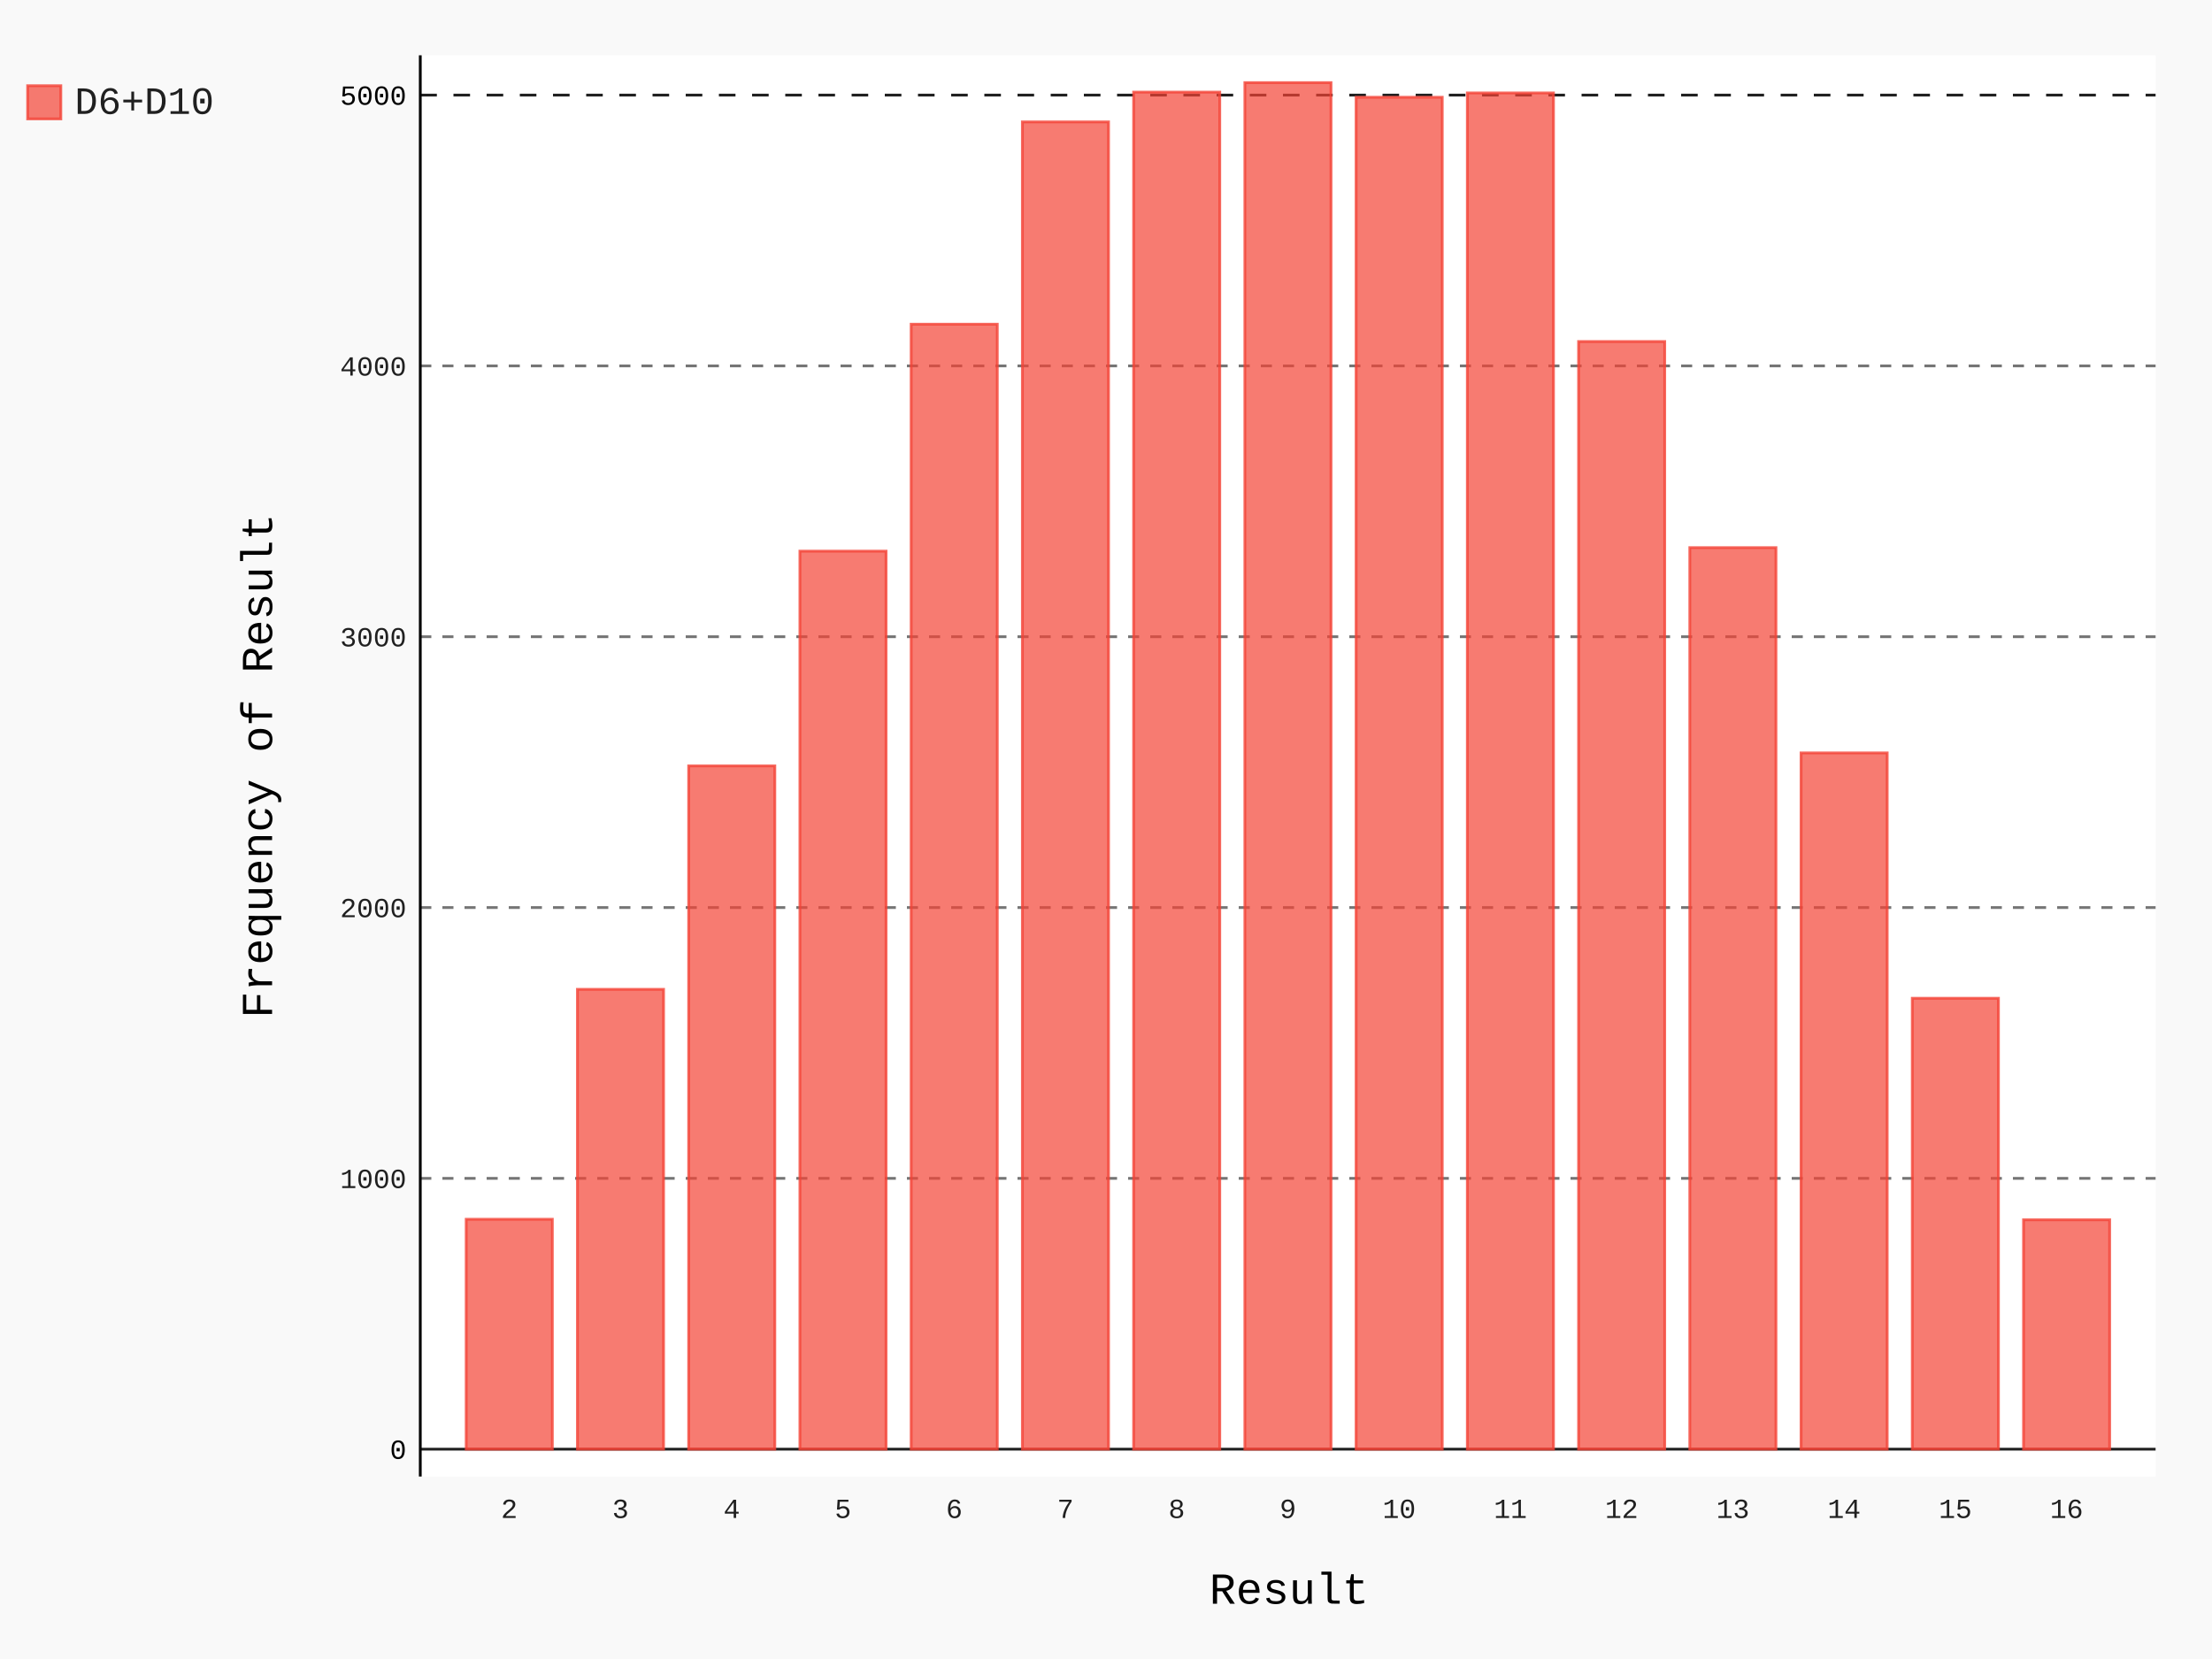
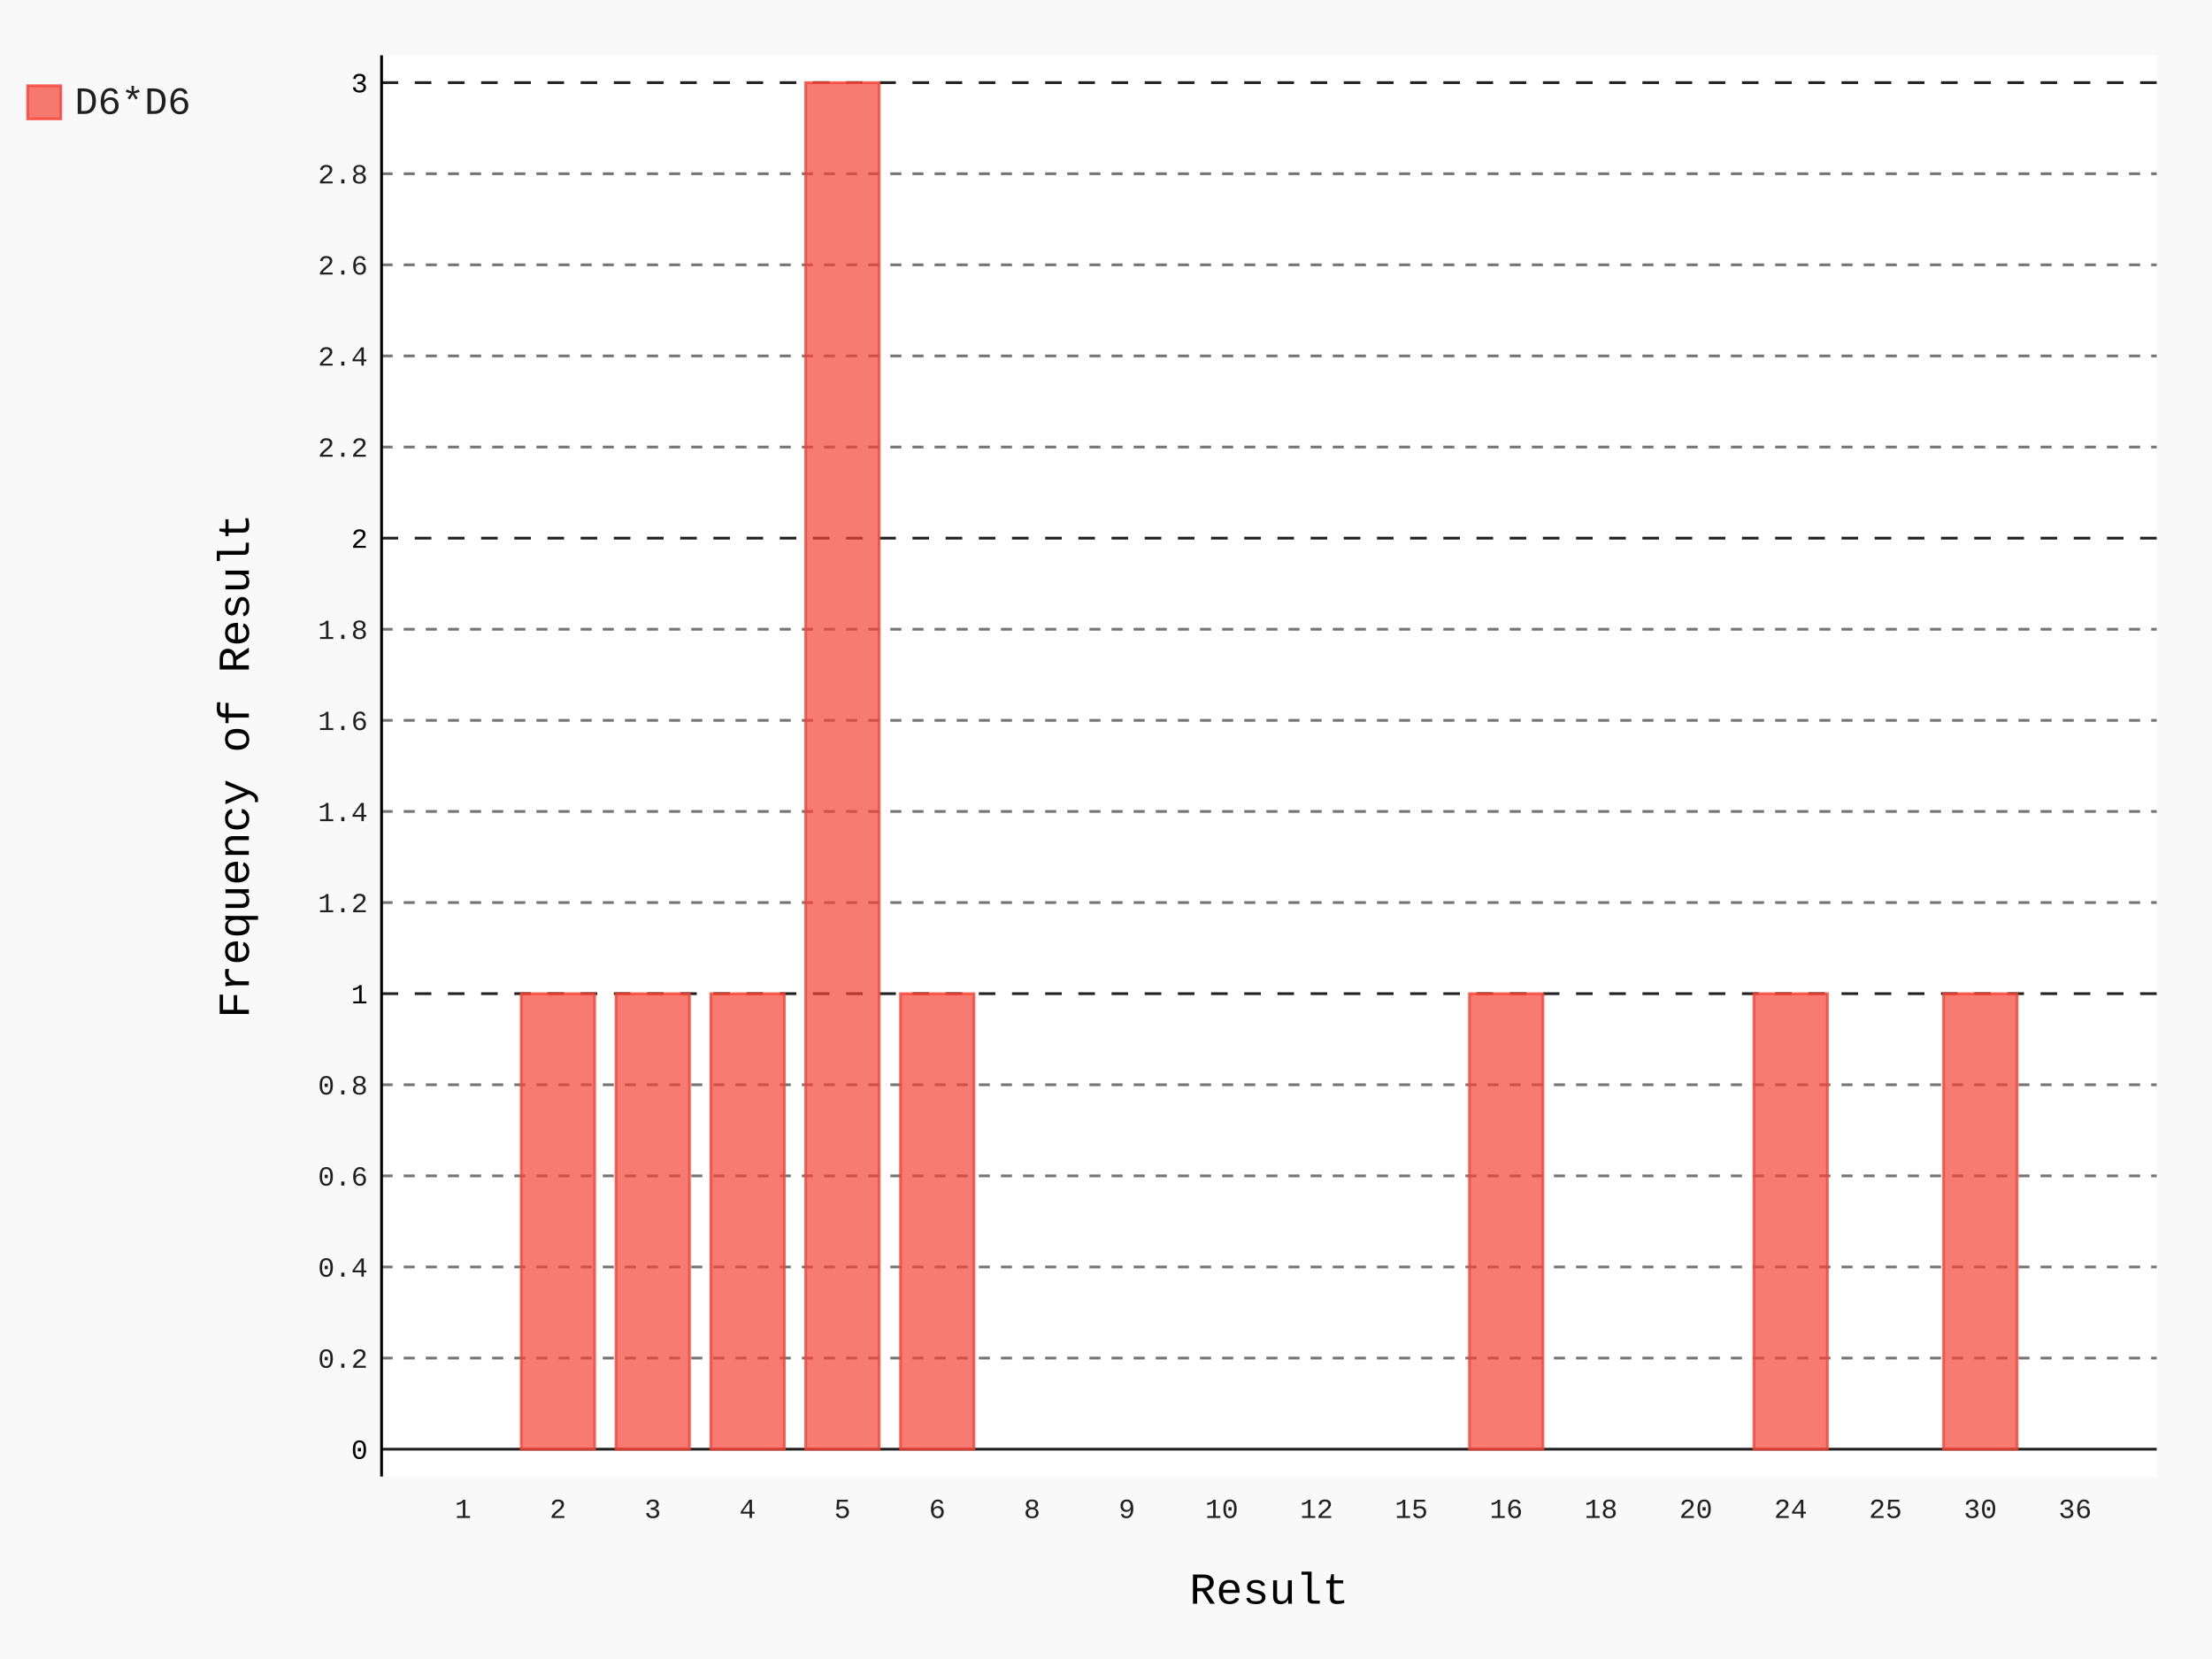
- <svg xmlns="http://www.w3.org/2000/svg" id="chart-1577101f-d9a7-48fc-8573-c2a8acbdd330" class="pygal-chart" viewBox="0 0 800 600">
+ <svg xmlns="http://www.w3.org/2000/svg" id="chart-ab2fa9ea-b64c-4821-93ac-bc53c0dba81d" class="pygal-chart" viewBox="0 0 800 600">
  <defs>
-     <style type="text/css">#chart-1577101f-d9a7-48fc-8573-c2a8acbdd330{-webkit-user-select:none;-webkit-font-smoothing:antialiased;font-family:Consolas,"Liberation Mono",Menlo,Courier,monospace}#chart-1577101f-d9a7-48fc-8573-c2a8acbdd330 .title{font-family:Consolas,"Liberation Mono",Menlo,Courier,monospace;font-size:16px}#chart-1577101f-d9a7-48fc-8573-c2a8acbdd330 .legends .legend text{font-family:Consolas,"Liberation Mono",Menlo,Courier,monospace;font-size:14px}#chart-1577101f-d9a7-48fc-8573-c2a8acbdd330 .axis text{font-family:Consolas,"Liberation Mono",Menlo,Courier,monospace;font-size:10px}#chart-1577101f-d9a7-48fc-8573-c2a8acbdd330 .axis text.major{font-family:Consolas,"Liberation Mono",Menlo,Courier,monospace;font-size:10px}#chart-1577101f-d9a7-48fc-8573-c2a8acbdd330 .text-overlay text.value{font-family:Consolas,"Liberation Mono",Menlo,Courier,monospace;font-size:16px}#chart-1577101f-d9a7-48fc-8573-c2a8acbdd330 .text-overlay text.label{font-family:Consolas,"Liberation Mono",Menlo,Courier,monospace;font-size:10px}#chart-1577101f-d9a7-48fc-8573-c2a8acbdd330 .tooltip{font-family:Consolas,"Liberation Mono",Menlo,Courier,monospace;font-size:14px}#chart-1577101f-d9a7-48fc-8573-c2a8acbdd330 text.no_data{font-family:Consolas,"Liberation Mono",Menlo,Courier,monospace;font-size:64px}
- #chart-1577101f-d9a7-48fc-8573-c2a8acbdd330{background-color:rgba(249,249,249,1)}#chart-1577101f-d9a7-48fc-8573-c2a8acbdd330 path,#chart-1577101f-d9a7-48fc-8573-c2a8acbdd330 line,#chart-1577101f-d9a7-48fc-8573-c2a8acbdd330 rect,#chart-1577101f-d9a7-48fc-8573-c2a8acbdd330 circle{-webkit-transition:150ms;-moz-transition:150ms;transition:150ms}#chart-1577101f-d9a7-48fc-8573-c2a8acbdd330 .graph &gt; .background{fill:rgba(249,249,249,1)}#chart-1577101f-d9a7-48fc-8573-c2a8acbdd330 .plot &gt; .background{fill:rgba(255,255,255,1)}#chart-1577101f-d9a7-48fc-8573-c2a8acbdd330 .graph{fill:rgba(0,0,0,.87)}#chart-1577101f-d9a7-48fc-8573-c2a8acbdd330 text.no_data{fill:rgba(0,0,0,1)}#chart-1577101f-d9a7-48fc-8573-c2a8acbdd330 .title{fill:rgba(0,0,0,1)}#chart-1577101f-d9a7-48fc-8573-c2a8acbdd330 .legends .legend text{fill:rgba(0,0,0,.87)}#chart-1577101f-d9a7-48fc-8573-c2a8acbdd330 .legends .legend:hover text{fill:rgba(0,0,0,1)}#chart-1577101f-d9a7-48fc-8573-c2a8acbdd330 .axis .line{stroke:rgba(0,0,0,1)}#chart-1577101f-d9a7-48fc-8573-c2a8acbdd330 .axis .guide.line{stroke:rgba(0,0,0,.54)}#chart-1577101f-d9a7-48fc-8573-c2a8acbdd330 .axis .major.line{stroke:rgba(0,0,0,.87)}#chart-1577101f-d9a7-48fc-8573-c2a8acbdd330 .axis text.major{fill:rgba(0,0,0,1)}#chart-1577101f-d9a7-48fc-8573-c2a8acbdd330 .axis.y .guides:hover .guide.line,#chart-1577101f-d9a7-48fc-8573-c2a8acbdd330 .line-graph .axis.x .guides:hover .guide.line,#chart-1577101f-d9a7-48fc-8573-c2a8acbdd330 .stackedline-graph .axis.x .guides:hover .guide.line,#chart-1577101f-d9a7-48fc-8573-c2a8acbdd330 .xy-graph .axis.x .guides:hover .guide.line{stroke:rgba(0,0,0,1)}#chart-1577101f-d9a7-48fc-8573-c2a8acbdd330 .axis .guides:hover text{fill:rgba(0,0,0,1)}#chart-1577101f-d9a7-48fc-8573-c2a8acbdd330 .reactive{fill-opacity:.7;stroke-opacity:.8}#chart-1577101f-d9a7-48fc-8573-c2a8acbdd330 .ci{stroke:rgba(0,0,0,.87)}#chart-1577101f-d9a7-48fc-8573-c2a8acbdd330 .reactive.active,#chart-1577101f-d9a7-48fc-8573-c2a8acbdd330 .active .reactive{fill-opacity:.8;stroke-opacity:.9;stroke-width:4}#chart-1577101f-d9a7-48fc-8573-c2a8acbdd330 .ci .reactive.active{stroke-width:1.5}#chart-1577101f-d9a7-48fc-8573-c2a8acbdd330 .series text{fill:rgba(0,0,0,1)}#chart-1577101f-d9a7-48fc-8573-c2a8acbdd330 .tooltip rect{fill:rgba(255,255,255,1);stroke:rgba(0,0,0,1);-webkit-transition:opacity 150ms;-moz-transition:opacity 150ms;transition:opacity 150ms}#chart-1577101f-d9a7-48fc-8573-c2a8acbdd330 .tooltip .label{fill:rgba(0,0,0,.87)}#chart-1577101f-d9a7-48fc-8573-c2a8acbdd330 .tooltip .label{fill:rgba(0,0,0,.87)}#chart-1577101f-d9a7-48fc-8573-c2a8acbdd330 .tooltip .legend{font-size:.8em;fill:rgba(0,0,0,.54)}#chart-1577101f-d9a7-48fc-8573-c2a8acbdd330 .tooltip .x_label{font-size:.6em;fill:rgba(0,0,0,1)}#chart-1577101f-d9a7-48fc-8573-c2a8acbdd330 .tooltip .xlink{font-size:.5em;text-decoration:underline}#chart-1577101f-d9a7-48fc-8573-c2a8acbdd330 .tooltip .value{font-size:1.5em}#chart-1577101f-d9a7-48fc-8573-c2a8acbdd330 .bound{font-size:.5em}#chart-1577101f-d9a7-48fc-8573-c2a8acbdd330 .max-value{font-size:.75em;fill:rgba(0,0,0,.54)}#chart-1577101f-d9a7-48fc-8573-c2a8acbdd330 .map-element{fill:rgba(255,255,255,1);stroke:rgba(0,0,0,.54) !important}#chart-1577101f-d9a7-48fc-8573-c2a8acbdd330 .map-element .reactive{fill-opacity:inherit;stroke-opacity:inherit}#chart-1577101f-d9a7-48fc-8573-c2a8acbdd330 .color-0,#chart-1577101f-d9a7-48fc-8573-c2a8acbdd330 .color-0 a:visited{stroke:#F44336;fill:#F44336}#chart-1577101f-d9a7-48fc-8573-c2a8acbdd330 .text-overlay .color-0 text{fill:black}
- #chart-1577101f-d9a7-48fc-8573-c2a8acbdd330 text.no_data{text-anchor:middle}#chart-1577101f-d9a7-48fc-8573-c2a8acbdd330 .guide.line{fill:none}#chart-1577101f-d9a7-48fc-8573-c2a8acbdd330 .centered{text-anchor:middle}#chart-1577101f-d9a7-48fc-8573-c2a8acbdd330 .title{text-anchor:middle}#chart-1577101f-d9a7-48fc-8573-c2a8acbdd330 .legends .legend text{fill-opacity:1}#chart-1577101f-d9a7-48fc-8573-c2a8acbdd330 .axis.x text{text-anchor:middle}#chart-1577101f-d9a7-48fc-8573-c2a8acbdd330 .axis.x:not(.web) text[transform]{text-anchor:start}#chart-1577101f-d9a7-48fc-8573-c2a8acbdd330 .axis.x:not(.web) text[transform].backwards{text-anchor:end}#chart-1577101f-d9a7-48fc-8573-c2a8acbdd330 .axis.y text{text-anchor:end}#chart-1577101f-d9a7-48fc-8573-c2a8acbdd330 .axis.y text[transform].backwards{text-anchor:start}#chart-1577101f-d9a7-48fc-8573-c2a8acbdd330 .axis.y2 text{text-anchor:start}#chart-1577101f-d9a7-48fc-8573-c2a8acbdd330 .axis.y2 text[transform].backwards{text-anchor:end}#chart-1577101f-d9a7-48fc-8573-c2a8acbdd330 .axis .guide.line{stroke-dasharray:4,4}#chart-1577101f-d9a7-48fc-8573-c2a8acbdd330 .axis .major.guide.line{stroke-dasharray:6,6}#chart-1577101f-d9a7-48fc-8573-c2a8acbdd330 .horizontal .axis.y .guide.line,#chart-1577101f-d9a7-48fc-8573-c2a8acbdd330 .horizontal .axis.y2 .guide.line,#chart-1577101f-d9a7-48fc-8573-c2a8acbdd330 .vertical .axis.x .guide.line{opacity:0}#chart-1577101f-d9a7-48fc-8573-c2a8acbdd330 .horizontal .axis.always_show .guide.line,#chart-1577101f-d9a7-48fc-8573-c2a8acbdd330 .vertical .axis.always_show .guide.line{opacity:1 !important}#chart-1577101f-d9a7-48fc-8573-c2a8acbdd330 .axis.y .guides:hover .guide.line,#chart-1577101f-d9a7-48fc-8573-c2a8acbdd330 .axis.y2 .guides:hover .guide.line,#chart-1577101f-d9a7-48fc-8573-c2a8acbdd330 .axis.x .guides:hover .guide.line{opacity:1}#chart-1577101f-d9a7-48fc-8573-c2a8acbdd330 .axis .guides:hover text{opacity:1}#chart-1577101f-d9a7-48fc-8573-c2a8acbdd330 .nofill{fill:none}#chart-1577101f-d9a7-48fc-8573-c2a8acbdd330 .subtle-fill{fill-opacity:.2}#chart-1577101f-d9a7-48fc-8573-c2a8acbdd330 .dot{stroke-width:1px;fill-opacity:1}#chart-1577101f-d9a7-48fc-8573-c2a8acbdd330 .dot.active{stroke-width:5px}#chart-1577101f-d9a7-48fc-8573-c2a8acbdd330 .dot.negative{fill:transparent}#chart-1577101f-d9a7-48fc-8573-c2a8acbdd330 text,#chart-1577101f-d9a7-48fc-8573-c2a8acbdd330 tspan{stroke:none !important}#chart-1577101f-d9a7-48fc-8573-c2a8acbdd330 .series text.active{opacity:1}#chart-1577101f-d9a7-48fc-8573-c2a8acbdd330 .tooltip rect{fill-opacity:.95;stroke-width:.5}#chart-1577101f-d9a7-48fc-8573-c2a8acbdd330 .tooltip text{fill-opacity:1}#chart-1577101f-d9a7-48fc-8573-c2a8acbdd330 .showable{visibility:hidden}#chart-1577101f-d9a7-48fc-8573-c2a8acbdd330 .showable.shown{visibility:visible}#chart-1577101f-d9a7-48fc-8573-c2a8acbdd330 .gauge-background{fill:rgba(229,229,229,1);stroke:none}#chart-1577101f-d9a7-48fc-8573-c2a8acbdd330 .bg-lines{stroke:rgba(249,249,249,1);stroke-width:2px}</style>
+     <style type="text/css">#chart-ab2fa9ea-b64c-4821-93ac-bc53c0dba81d{-webkit-user-select:none;-webkit-font-smoothing:antialiased;font-family:Consolas,"Liberation Mono",Menlo,Courier,monospace}#chart-ab2fa9ea-b64c-4821-93ac-bc53c0dba81d .title{font-family:Consolas,"Liberation Mono",Menlo,Courier,monospace;font-size:16px}#chart-ab2fa9ea-b64c-4821-93ac-bc53c0dba81d .legends .legend text{font-family:Consolas,"Liberation Mono",Menlo,Courier,monospace;font-size:14px}#chart-ab2fa9ea-b64c-4821-93ac-bc53c0dba81d .axis text{font-family:Consolas,"Liberation Mono",Menlo,Courier,monospace;font-size:10px}#chart-ab2fa9ea-b64c-4821-93ac-bc53c0dba81d .axis text.major{font-family:Consolas,"Liberation Mono",Menlo,Courier,monospace;font-size:10px}#chart-ab2fa9ea-b64c-4821-93ac-bc53c0dba81d .text-overlay text.value{font-family:Consolas,"Liberation Mono",Menlo,Courier,monospace;font-size:16px}#chart-ab2fa9ea-b64c-4821-93ac-bc53c0dba81d .text-overlay text.label{font-family:Consolas,"Liberation Mono",Menlo,Courier,monospace;font-size:10px}#chart-ab2fa9ea-b64c-4821-93ac-bc53c0dba81d .tooltip{font-family:Consolas,"Liberation Mono",Menlo,Courier,monospace;font-size:14px}#chart-ab2fa9ea-b64c-4821-93ac-bc53c0dba81d text.no_data{font-family:Consolas,"Liberation Mono",Menlo,Courier,monospace;font-size:64px}
+ #chart-ab2fa9ea-b64c-4821-93ac-bc53c0dba81d{background-color:rgba(249,249,249,1)}#chart-ab2fa9ea-b64c-4821-93ac-bc53c0dba81d path,#chart-ab2fa9ea-b64c-4821-93ac-bc53c0dba81d line,#chart-ab2fa9ea-b64c-4821-93ac-bc53c0dba81d rect,#chart-ab2fa9ea-b64c-4821-93ac-bc53c0dba81d circle{-webkit-transition:150ms;-moz-transition:150ms;transition:150ms}#chart-ab2fa9ea-b64c-4821-93ac-bc53c0dba81d .graph &gt; .background{fill:rgba(249,249,249,1)}#chart-ab2fa9ea-b64c-4821-93ac-bc53c0dba81d .plot &gt; .background{fill:rgba(255,255,255,1)}#chart-ab2fa9ea-b64c-4821-93ac-bc53c0dba81d .graph{fill:rgba(0,0,0,.87)}#chart-ab2fa9ea-b64c-4821-93ac-bc53c0dba81d text.no_data{fill:rgba(0,0,0,1)}#chart-ab2fa9ea-b64c-4821-93ac-bc53c0dba81d .title{fill:rgba(0,0,0,1)}#chart-ab2fa9ea-b64c-4821-93ac-bc53c0dba81d .legends .legend text{fill:rgba(0,0,0,.87)}#chart-ab2fa9ea-b64c-4821-93ac-bc53c0dba81d .legends .legend:hover text{fill:rgba(0,0,0,1)}#chart-ab2fa9ea-b64c-4821-93ac-bc53c0dba81d .axis .line{stroke:rgba(0,0,0,1)}#chart-ab2fa9ea-b64c-4821-93ac-bc53c0dba81d .axis .guide.line{stroke:rgba(0,0,0,.54)}#chart-ab2fa9ea-b64c-4821-93ac-bc53c0dba81d .axis .major.line{stroke:rgba(0,0,0,.87)}#chart-ab2fa9ea-b64c-4821-93ac-bc53c0dba81d .axis text.major{fill:rgba(0,0,0,1)}#chart-ab2fa9ea-b64c-4821-93ac-bc53c0dba81d .axis.y .guides:hover .guide.line,#chart-ab2fa9ea-b64c-4821-93ac-bc53c0dba81d .line-graph .axis.x .guides:hover .guide.line,#chart-ab2fa9ea-b64c-4821-93ac-bc53c0dba81d .stackedline-graph .axis.x .guides:hover .guide.line,#chart-ab2fa9ea-b64c-4821-93ac-bc53c0dba81d .xy-graph .axis.x .guides:hover .guide.line{stroke:rgba(0,0,0,1)}#chart-ab2fa9ea-b64c-4821-93ac-bc53c0dba81d .axis .guides:hover text{fill:rgba(0,0,0,1)}#chart-ab2fa9ea-b64c-4821-93ac-bc53c0dba81d .reactive{fill-opacity:.7;stroke-opacity:.8}#chart-ab2fa9ea-b64c-4821-93ac-bc53c0dba81d .ci{stroke:rgba(0,0,0,.87)}#chart-ab2fa9ea-b64c-4821-93ac-bc53c0dba81d .reactive.active,#chart-ab2fa9ea-b64c-4821-93ac-bc53c0dba81d .active .reactive{fill-opacity:.8;stroke-opacity:.9;stroke-width:4}#chart-ab2fa9ea-b64c-4821-93ac-bc53c0dba81d .ci .reactive.active{stroke-width:1.5}#chart-ab2fa9ea-b64c-4821-93ac-bc53c0dba81d .series text{fill:rgba(0,0,0,1)}#chart-ab2fa9ea-b64c-4821-93ac-bc53c0dba81d .tooltip rect{fill:rgba(255,255,255,1);stroke:rgba(0,0,0,1);-webkit-transition:opacity 150ms;-moz-transition:opacity 150ms;transition:opacity 150ms}#chart-ab2fa9ea-b64c-4821-93ac-bc53c0dba81d .tooltip .label{fill:rgba(0,0,0,.87)}#chart-ab2fa9ea-b64c-4821-93ac-bc53c0dba81d .tooltip .label{fill:rgba(0,0,0,.87)}#chart-ab2fa9ea-b64c-4821-93ac-bc53c0dba81d .tooltip .legend{font-size:.8em;fill:rgba(0,0,0,.54)}#chart-ab2fa9ea-b64c-4821-93ac-bc53c0dba81d .tooltip .x_label{font-size:.6em;fill:rgba(0,0,0,1)}#chart-ab2fa9ea-b64c-4821-93ac-bc53c0dba81d .tooltip .xlink{font-size:.5em;text-decoration:underline}#chart-ab2fa9ea-b64c-4821-93ac-bc53c0dba81d .tooltip .value{font-size:1.5em}#chart-ab2fa9ea-b64c-4821-93ac-bc53c0dba81d .bound{font-size:.5em}#chart-ab2fa9ea-b64c-4821-93ac-bc53c0dba81d .max-value{font-size:.75em;fill:rgba(0,0,0,.54)}#chart-ab2fa9ea-b64c-4821-93ac-bc53c0dba81d .map-element{fill:rgba(255,255,255,1);stroke:rgba(0,0,0,.54) !important}#chart-ab2fa9ea-b64c-4821-93ac-bc53c0dba81d .map-element .reactive{fill-opacity:inherit;stroke-opacity:inherit}#chart-ab2fa9ea-b64c-4821-93ac-bc53c0dba81d .color-0,#chart-ab2fa9ea-b64c-4821-93ac-bc53c0dba81d .color-0 a:visited{stroke:#F44336;fill:#F44336}#chart-ab2fa9ea-b64c-4821-93ac-bc53c0dba81d .text-overlay .color-0 text{fill:black}
+ #chart-ab2fa9ea-b64c-4821-93ac-bc53c0dba81d text.no_data{text-anchor:middle}#chart-ab2fa9ea-b64c-4821-93ac-bc53c0dba81d .guide.line{fill:none}#chart-ab2fa9ea-b64c-4821-93ac-bc53c0dba81d .centered{text-anchor:middle}#chart-ab2fa9ea-b64c-4821-93ac-bc53c0dba81d .title{text-anchor:middle}#chart-ab2fa9ea-b64c-4821-93ac-bc53c0dba81d .legends .legend text{fill-opacity:1}#chart-ab2fa9ea-b64c-4821-93ac-bc53c0dba81d .axis.x text{text-anchor:middle}#chart-ab2fa9ea-b64c-4821-93ac-bc53c0dba81d .axis.x:not(.web) text[transform]{text-anchor:start}#chart-ab2fa9ea-b64c-4821-93ac-bc53c0dba81d .axis.x:not(.web) text[transform].backwards{text-anchor:end}#chart-ab2fa9ea-b64c-4821-93ac-bc53c0dba81d .axis.y text{text-anchor:end}#chart-ab2fa9ea-b64c-4821-93ac-bc53c0dba81d .axis.y text[transform].backwards{text-anchor:start}#chart-ab2fa9ea-b64c-4821-93ac-bc53c0dba81d .axis.y2 text{text-anchor:start}#chart-ab2fa9ea-b64c-4821-93ac-bc53c0dba81d .axis.y2 text[transform].backwards{text-anchor:end}#chart-ab2fa9ea-b64c-4821-93ac-bc53c0dba81d .axis .guide.line{stroke-dasharray:4,4}#chart-ab2fa9ea-b64c-4821-93ac-bc53c0dba81d .axis .major.guide.line{stroke-dasharray:6,6}#chart-ab2fa9ea-b64c-4821-93ac-bc53c0dba81d .horizontal .axis.y .guide.line,#chart-ab2fa9ea-b64c-4821-93ac-bc53c0dba81d .horizontal .axis.y2 .guide.line,#chart-ab2fa9ea-b64c-4821-93ac-bc53c0dba81d .vertical .axis.x .guide.line{opacity:0}#chart-ab2fa9ea-b64c-4821-93ac-bc53c0dba81d .horizontal .axis.always_show .guide.line,#chart-ab2fa9ea-b64c-4821-93ac-bc53c0dba81d .vertical .axis.always_show .guide.line{opacity:1 !important}#chart-ab2fa9ea-b64c-4821-93ac-bc53c0dba81d .axis.y .guides:hover .guide.line,#chart-ab2fa9ea-b64c-4821-93ac-bc53c0dba81d .axis.y2 .guides:hover .guide.line,#chart-ab2fa9ea-b64c-4821-93ac-bc53c0dba81d .axis.x .guides:hover .guide.line{opacity:1}#chart-ab2fa9ea-b64c-4821-93ac-bc53c0dba81d .axis .guides:hover text{opacity:1}#chart-ab2fa9ea-b64c-4821-93ac-bc53c0dba81d .nofill{fill:none}#chart-ab2fa9ea-b64c-4821-93ac-bc53c0dba81d .subtle-fill{fill-opacity:.2}#chart-ab2fa9ea-b64c-4821-93ac-bc53c0dba81d .dot{stroke-width:1px;fill-opacity:1}#chart-ab2fa9ea-b64c-4821-93ac-bc53c0dba81d .dot.active{stroke-width:5px}#chart-ab2fa9ea-b64c-4821-93ac-bc53c0dba81d .dot.negative{fill:transparent}#chart-ab2fa9ea-b64c-4821-93ac-bc53c0dba81d text,#chart-ab2fa9ea-b64c-4821-93ac-bc53c0dba81d tspan{stroke:none !important}#chart-ab2fa9ea-b64c-4821-93ac-bc53c0dba81d .series text.active{opacity:1}#chart-ab2fa9ea-b64c-4821-93ac-bc53c0dba81d .tooltip rect{fill-opacity:.95;stroke-width:.5}#chart-ab2fa9ea-b64c-4821-93ac-bc53c0dba81d .tooltip text{fill-opacity:1}#chart-ab2fa9ea-b64c-4821-93ac-bc53c0dba81d .showable{visibility:hidden}#chart-ab2fa9ea-b64c-4821-93ac-bc53c0dba81d .showable.shown{visibility:visible}#chart-ab2fa9ea-b64c-4821-93ac-bc53c0dba81d .gauge-background{fill:rgba(229,229,229,1);stroke:none}#chart-ab2fa9ea-b64c-4821-93ac-bc53c0dba81d .bg-lines{stroke:rgba(249,249,249,1);stroke-width:2px}</style>
  </defs>
  <g class="graph bar-graph vertical">
    <rect x="0" y="0" width="800" height="600" class="background" />
-     <g transform="translate(152, 20)" class="plot">
-       <rect x="0" y="0" width="627.6" height="514" class="background" />
+     <g transform="translate(138, 20)" class="plot">
+       <rect x="0" y="0" width="642.0" height="514" class="background" />
      <g class="axis y always_show">
        <g class="guides">
-           <path d="M0 504.115 h627.6" class="axis major line" />
+           <path d="M0 504.115 h642" class="axis major line" />
          <text x="-5" y="507.615" class="major">0</text>
        </g>
        <g class="guides">
-           <path d="M0 406.17 h627.6" class="guide line" />
-           <text x="-5" y="409.67" class="">1000</text>
-         </g>
-         <g class="guides">
-           <path d="M0 308.225 h627.6" class="guide line" />
-           <text x="-5" y="311.725" class="">2000</text>
-         </g>
-         <g class="guides">
-           <path d="M0 210.28 h627.6" class="guide line" />
-           <text x="-5" y="213.78" class="">3000</text>
-         </g>
-         <g class="guides">
-           <path d="M0 112.335 h627.6" class="guide line" />
-           <text x="-5" y="115.835" class="">4000</text>
-         </g>
-         <g class="guides">
-           <path d="M0 14.39 h627.6" class="major guide line" />
-           <text x="-5" y="17.89" class="major">5000</text>
+           <path d="M0 471.167 h642" class="guide line" />
+           <text x="-5" y="474.667" class="">0.2</text>
+         </g>
+         <g class="guides">
+           <path d="M0 438.218 h642" class="guide line" />
+           <text x="-5" y="441.718" class="">0.4</text>
+         </g>
+         <g class="guides">
+           <path d="M0 405.269 h642" class="guide line" />
+           <text x="-5" y="408.769" class="">0.6</text>
+         </g>
+         <g class="guides">
+           <path d="M0 372.321 h642" class="guide line" />
+           <text x="-5" y="375.821" class="">0.8</text>
+         </g>
+         <g class="guides">
+           <path d="M0 339.372 h642" class="major guide line" />
+           <text x="-5" y="342.872" class="major">1</text>
+         </g>
+         <g class="guides">
+           <path d="M0 306.423 h642" class="guide line" />
+           <text x="-5" y="309.923" class="">1.2</text>
+         </g>
+         <g class="guides">
+           <path d="M0 273.474 h642" class="guide line" />
+           <text x="-5" y="276.974" class="">1.4</text>
+         </g>
+         <g class="guides">
+           <path d="M0 240.526 h642" class="guide line" />
+           <text x="-5" y="244.026" class="">1.6</text>
+         </g>
+         <g class="guides">
+           <path d="M0 207.577 h642" class="guide line" />
+           <text x="-5" y="211.077" class="">1.8</text>
+         </g>
+         <g class="guides">
+           <path d="M0 174.628 h642" class="major guide line" />
+           <text x="-5" y="178.128" class="major">2</text>
+         </g>
+         <g class="guides">
+           <path d="M0 141.679 h642" class="guide line" />
+           <text x="-5" y="145.179" class="">2.2</text>
+         </g>
+         <g class="guides">
+           <path d="M0 108.731 h642" class="guide line" />
+           <text x="-5" y="112.231" class="">2.4</text>
+         </g>
+         <g class="guides">
+           <path d="M0 75.782 h642" class="guide line" />
+           <text x="-5" y="79.282" class="">2.6</text>
+         </g>
+         <g class="guides">
+           <path d="M0 42.833 h642" class="guide line" />
+           <text x="-5" y="46.333" class="">2.8</text>
+         </g>
+         <g class="guides">
+           <path d="M0 9.885 h642" class="major guide line" />
+           <text x="-5" y="13.385" class="major">3</text>
        </g>
      </g>
      <g class="axis x">
        <path d="M0 0 v514" class="line" />
        <g class="guides">
-           <path d="M32.185 0 v514" class="guide line" />
-           <text x="32.185" y="529.0" class="">2</text>
-         </g>
-         <g class="guides">
-           <path d="M72.415 0 v514" class="guide line" />
-           <text x="72.415" y="529.0" class="">3</text>
-         </g>
-         <g class="guides">
-           <path d="M112.646 0 v514" class="guide line" />
-           <text x="112.646" y="529.0" class="">4</text>
-         </g>
-         <g class="guides">
-           <path d="M152.877 0 v514" class="guide line" />
-           <text x="152.877" y="529.0" class="">5</text>
-         </g>
-         <g class="guides">
-           <path d="M193.108 0 v514" class="guide line" />
-           <text x="193.108" y="529.0" class="">6</text>
-         </g>
-         <g class="guides">
-           <path d="M233.338 0 v514" class="guide line" />
-           <text x="233.338" y="529.0" class="">7</text>
-         </g>
-         <g class="guides">
-           <path d="M273.569 0 v514" class="guide line" />
-           <text x="273.569" y="529.0" class="">8</text>
-         </g>
-         <g class="guides">
-           <path d="M313.8 0 v514" class="guide line" />
-           <text x="313.8" y="529.0" class="">9</text>
-         </g>
-         <g class="guides">
-           <path d="M354.031 0 v514" class="guide line" />
-           <text x="354.031" y="529.0" class="">10</text>
-         </g>
-         <g class="guides">
-           <path d="M394.262 0 v514" class="guide line" />
-           <text x="394.262" y="529.0" class="">11</text>
-         </g>
-         <g class="guides">
-           <path d="M434.492 0 v514" class="guide line" />
-           <text x="434.492" y="529.0" class="">12</text>
-         </g>
-         <g class="guides">
-           <path d="M474.723 0 v514" class="guide line" />
-           <text x="474.723" y="529.0" class="">13</text>
-         </g>
-         <g class="guides">
-           <path d="M514.954 0 v514" class="guide line" />
-           <text x="514.954" y="529.0" class="">14</text>
-         </g>
-         <g class="guides">
-           <path d="M555.185 0 v514" class="guide line" />
-           <text x="555.185" y="529.0" class="">15</text>
-         </g>
-         <g class="guides">
-           <path d="M595.415 0 v514" class="guide line" />
-           <text x="595.415" y="529.0" class="">16</text>
+           <path d="M29.494 0 v514" class="guide line" />
+           <text x="29.494" y="529.0" class="">1</text>
+         </g>
+         <g class="guides">
+           <path d="M63.788 0 v514" class="guide line" />
+           <text x="63.788" y="529.0" class="">2</text>
+         </g>
+         <g class="guides">
+           <path d="M98.083 0 v514" class="guide line" />
+           <text x="98.083" y="529.0" class="">3</text>
+         </g>
+         <g class="guides">
+           <path d="M132.378 0 v514" class="guide line" />
+           <text x="132.378" y="529.0" class="">4</text>
+         </g>
+         <g class="guides">
+           <path d="M166.673 0 v514" class="guide line" />
+           <text x="166.673" y="529.0" class="">5</text>
+         </g>
+         <g class="guides">
+           <path d="M200.968 0 v514" class="guide line" />
+           <text x="200.968" y="529.0" class="">6</text>
+         </g>
+         <g class="guides">
+           <path d="M235.263 0 v514" class="guide line" />
+           <text x="235.263" y="529.0" class="">8</text>
+         </g>
+         <g class="guides">
+           <path d="M269.558 0 v514" class="guide line" />
+           <text x="269.558" y="529.0" class="">9</text>
+         </g>
+         <g class="guides">
+           <path d="M303.853 0 v514" class="guide line" />
+           <text x="303.853" y="529.0" class="">10</text>
+         </g>
+         <g class="guides">
+           <path d="M338.147 0 v514" class="guide line" />
+           <text x="338.147" y="529.0" class="">12</text>
+         </g>
+         <g class="guides">
+           <path d="M372.442 0 v514" class="guide line" />
+           <text x="372.442" y="529.0" class="">15</text>
+         </g>
+         <g class="guides">
+           <path d="M406.737 0 v514" class="guide line" />
+           <text x="406.737" y="529.0" class="">16</text>
+         </g>
+         <g class="guides">
+           <path d="M441.032 0 v514" class="guide line" />
+           <text x="441.032" y="529.0" class="">18</text>
+         </g>
+         <g class="guides">
+           <path d="M475.327 0 v514" class="guide line" />
+           <text x="475.327" y="529.0" class="">20</text>
+         </g>
+         <g class="guides">
+           <path d="M509.622 0 v514" class="guide line" />
+           <text x="509.622" y="529.0" class="">24</text>
+         </g>
+         <g class="guides">
+           <path d="M543.917 0 v514" class="guide line" />
+           <text x="543.917" y="529.0" class="">25</text>
+         </g>
+         <g class="guides">
+           <path d="M578.212 0 v514" class="guide line" />
+           <text x="578.212" y="529.0" class="">30</text>
+         </g>
+         <g class="guides">
+           <path d="M612.506 0 v514" class="guide line" />
+           <text x="612.506" y="529.0" class="">36</text>
        </g>
      </g>
      <g class="series serie-0 color-0">
        <g class="bars">
          <g class="bar">
-             <rect x="16.607" y="420.96" rx="0" ry="0" width="31.155" height="83.155" class="rect reactive tooltip-trigger" />
-           </g>
-           <g class="bar">
-             <rect x="56.838" y="337.805" rx="0" ry="0" width="31.155" height="166.311" class="rect reactive tooltip-trigger" />
-           </g>
-           <g class="bar">
-             <rect x="97.069" y="257.0" rx="0" ry="0" width="31.155" height="247.115" class="rect reactive tooltip-trigger" />
-           </g>
-           <g class="bar">
-             <rect x="137.3" y="179.33" rx="0" ry="0" width="31.155" height="324.786" class="rect reactive tooltip-trigger" />
-           </g>
-           <g class="bar">
-             <rect x="177.53" y="97.252" rx="0" ry="0" width="31.155" height="406.864" class="rect reactive tooltip-trigger" />
-           </g>
-           <g class="bar">
-             <rect x="217.761" y="24.087" rx="0" ry="0" width="31.155" height="480.029" class="rect reactive tooltip-trigger" />
-           </g>
-           <g class="bar">
-             <rect x="257.992" y="13.313" rx="0" ry="0" width="31.155" height="490.803" class="rect reactive tooltip-trigger" />
-           </g>
-           <g class="bar">
-             <rect x="298.223" y="9.885" rx="0" ry="0" width="31.155" height="494.231" class="rect reactive tooltip-trigger" />
-           </g>
-           <g class="bar">
-             <rect x="338.453" y="15.174" rx="0" ry="0" width="31.155" height="488.942" class="rect reactive tooltip-trigger" />
-           </g>
-           <g class="bar">
-             <rect x="378.684" y="13.607" rx="0" ry="0" width="31.155" height="490.509" class="rect reactive tooltip-trigger" />
-           </g>
-           <g class="bar">
-             <rect x="418.915" y="103.52" rx="0" ry="0" width="31.155" height="400.595" class="rect reactive tooltip-trigger" />
-           </g>
-           <g class="bar">
-             <rect x="459.146" y="178.056" rx="0" ry="0" width="31.155" height="326.059" class="rect reactive tooltip-trigger" />
-           </g>
-           <g class="bar">
-             <rect x="499.376" y="252.299" rx="0" ry="0" width="31.155" height="251.817" class="rect reactive tooltip-trigger" />
-           </g>
-           <g class="bar">
-             <rect x="539.607" y="341.037" rx="0" ry="0" width="31.155" height="163.079" class="rect reactive tooltip-trigger" />
-           </g>
-           <g class="bar">
-             <rect x="579.838" y="421.156" rx="0" ry="0" width="31.155" height="82.959" class="rect reactive tooltip-trigger" />
+             <rect x="16.215" y="504.115" rx="0" ry="0" width="26.558" height="0.0" class="rect reactive tooltip-trigger" />
+           </g>
+           <g class="bar">
+             <rect x="50.509" y="339.372" rx="0" ry="0" width="26.558" height="164.744" class="rect reactive tooltip-trigger" />
+           </g>
+           <g class="bar">
+             <rect x="84.804" y="339.372" rx="0" ry="0" width="26.558" height="164.744" class="rect reactive tooltip-trigger" />
+           </g>
+           <g class="bar">
+             <rect x="119.099" y="339.372" rx="0" ry="0" width="26.558" height="164.744" class="rect reactive tooltip-trigger" />
+           </g>
+           <g class="bar">
+             <rect x="153.394" y="9.885" rx="0" ry="0" width="26.558" height="494.231" class="rect reactive tooltip-trigger" />
+           </g>
+           <g class="bar">
+             <rect x="187.689" y="339.372" rx="0" ry="0" width="26.558" height="164.744" class="rect reactive tooltip-trigger" />
+           </g>
+           <g class="bar">
+             <rect x="221.984" y="504.115" rx="0" ry="0" width="26.558" height="0.0" class="rect reactive tooltip-trigger" />
+           </g>
+           <g class="bar">
+             <rect x="256.279" y="504.115" rx="0" ry="0" width="26.558" height="0.0" class="rect reactive tooltip-trigger" />
+           </g>
+           <g class="bar">
+             <rect x="290.574" y="504.115" rx="0" ry="0" width="26.558" height="0.0" class="rect reactive tooltip-trigger" />
+           </g>
+           <g class="bar">
+             <rect x="324.868" y="504.115" rx="0" ry="0" width="26.558" height="0.0" class="rect reactive tooltip-trigger" />
+           </g>
+           <g class="bar">
+             <rect x="359.163" y="504.115" rx="0" ry="0" width="26.558" height="0.0" class="rect reactive tooltip-trigger" />
+           </g>
+           <g class="bar">
+             <rect x="393.458" y="339.372" rx="0" ry="0" width="26.558" height="164.744" class="rect reactive tooltip-trigger" />
+           </g>
+           <g class="bar">
+             <rect x="427.753" y="504.115" rx="0" ry="0" width="26.558" height="0.0" class="rect reactive tooltip-trigger" />
+           </g>
+           <g class="bar">
+             <rect x="462.048" y="504.115" rx="0" ry="0" width="26.558" height="0.0" class="rect reactive tooltip-trigger" />
+           </g>
+           <g class="bar">
+             <rect x="496.343" y="339.372" rx="0" ry="0" width="26.558" height="164.744" class="rect reactive tooltip-trigger" />
+           </g>
+           <g class="bar">
+             <rect x="530.638" y="504.115" rx="0" ry="0" width="26.558" height="0.0" class="rect reactive tooltip-trigger" />
+           </g>
+           <g class="bar">
+             <rect x="564.933" y="339.372" rx="0" ry="0" width="26.558" height="164.744" class="rect reactive tooltip-trigger" />
+           </g>
+           <g class="bar">
+             <rect x="599.227" y="504.115" rx="0" ry="0" width="26.558" height="0.0" class="rect reactive tooltip-trigger" />
          </g>
        </g>
      </g>
    </g>
    <g class="titles">
-       <text x="466.2" y="580" class="title">Result</text>
-       <text x="72.4" y="303.0" class="title" transform="rotate(-90 72.4 277)">Frequency of Result</text>
-     </g>
-     <g transform="translate(152, 20)" class="plot overlay">
+       <text x="459.0" y="580" class="title">Result</text>
+       <text x="64.0" y="303.0" class="title" transform="rotate(-90 64 277)">Frequency of Result</text>
+     </g>
+     <g transform="translate(138, 20)" class="plot overlay">
      <g class="series serie-0 color-0" />
    </g>
-     <g transform="translate(152, 20)" class="plot text-overlay">
+     <g transform="translate(138, 20)" class="plot text-overlay">
      <g class="series serie-0 color-0" />
    </g>
-     <g transform="translate(152, 20)" class="plot tooltip-overlay">
+     <g transform="translate(138, 20)" class="plot tooltip-overlay">
      <g transform="translate(0 0)" style="opacity: 0" class="tooltip">
        <rect rx="0" ry="0" width="0" height="0" class="tooltip-box" />
        <g class="text" />
      </g>
    </g>
    <g transform="translate(10, 30)" class="legends">
      <g id="activate-serie-0" class="legend reactive activate-serie">
        <rect x="0.0" y="1.0" width="12" height="12" class="color-0 reactive" />
-         <text x="17.0" y="11.2">D6+D10</text>
+         <text x="17.0" y="11.2">D6*D6</text>
      </g>
    </g>
    <g transform="translate(790, 30)" class="legends" />
  </g>
</svg>
